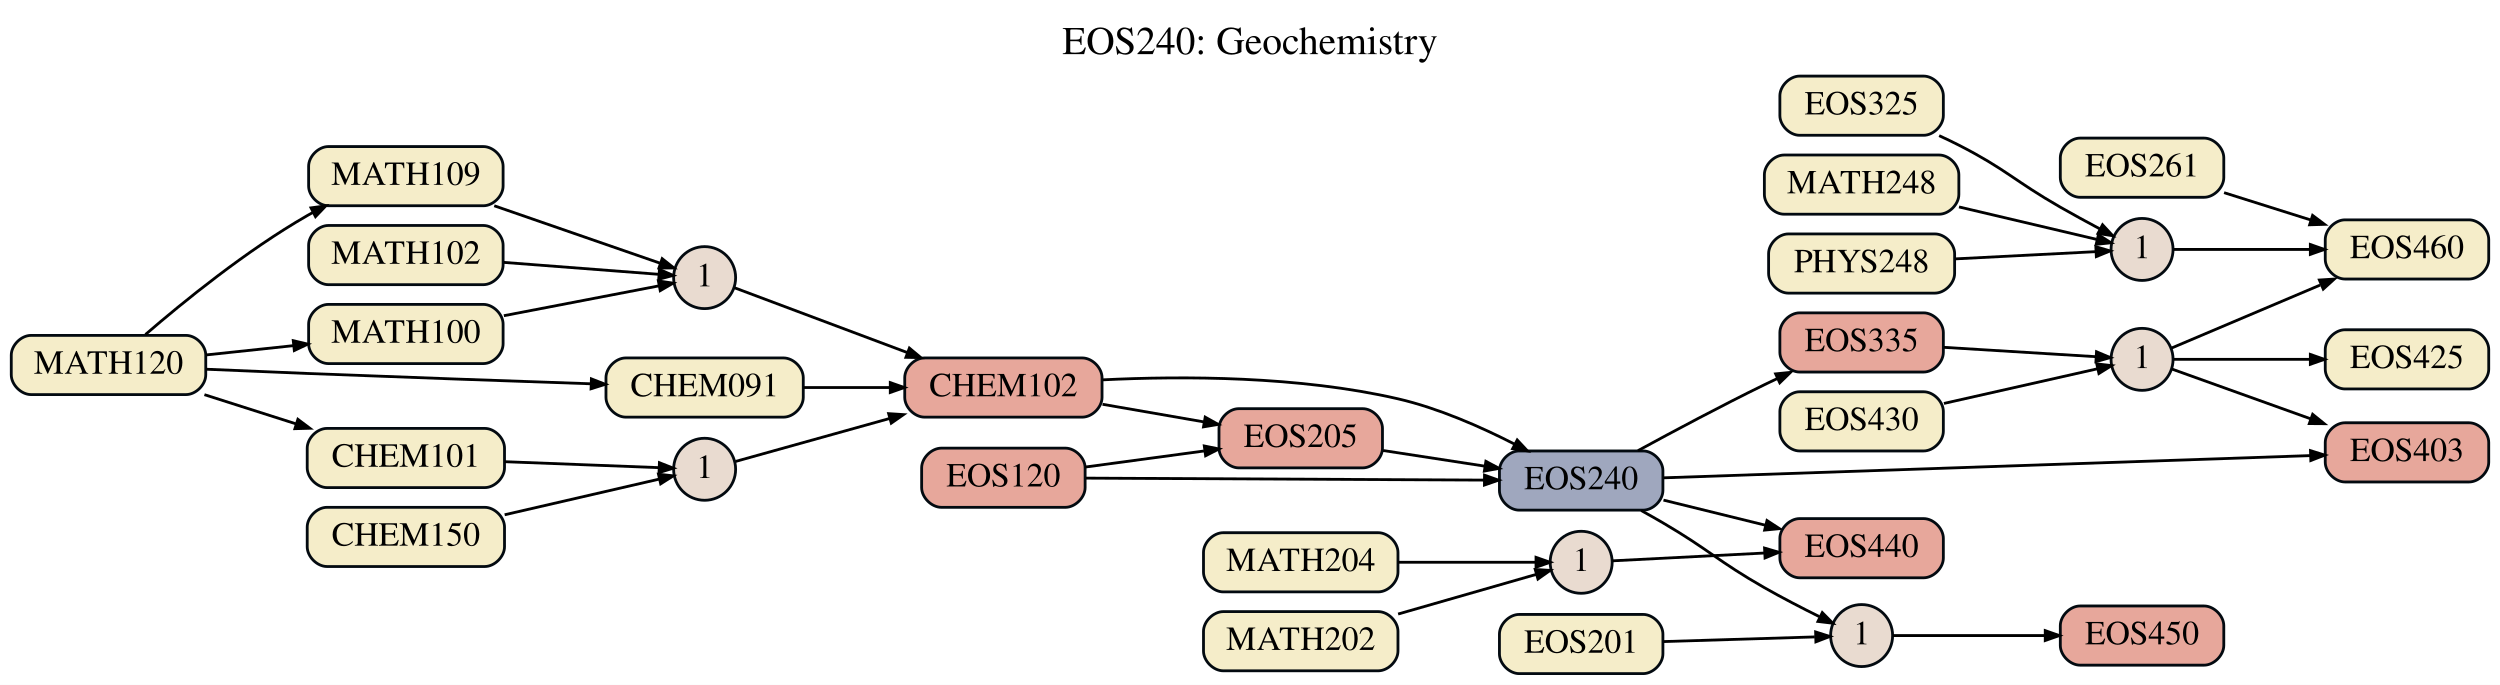
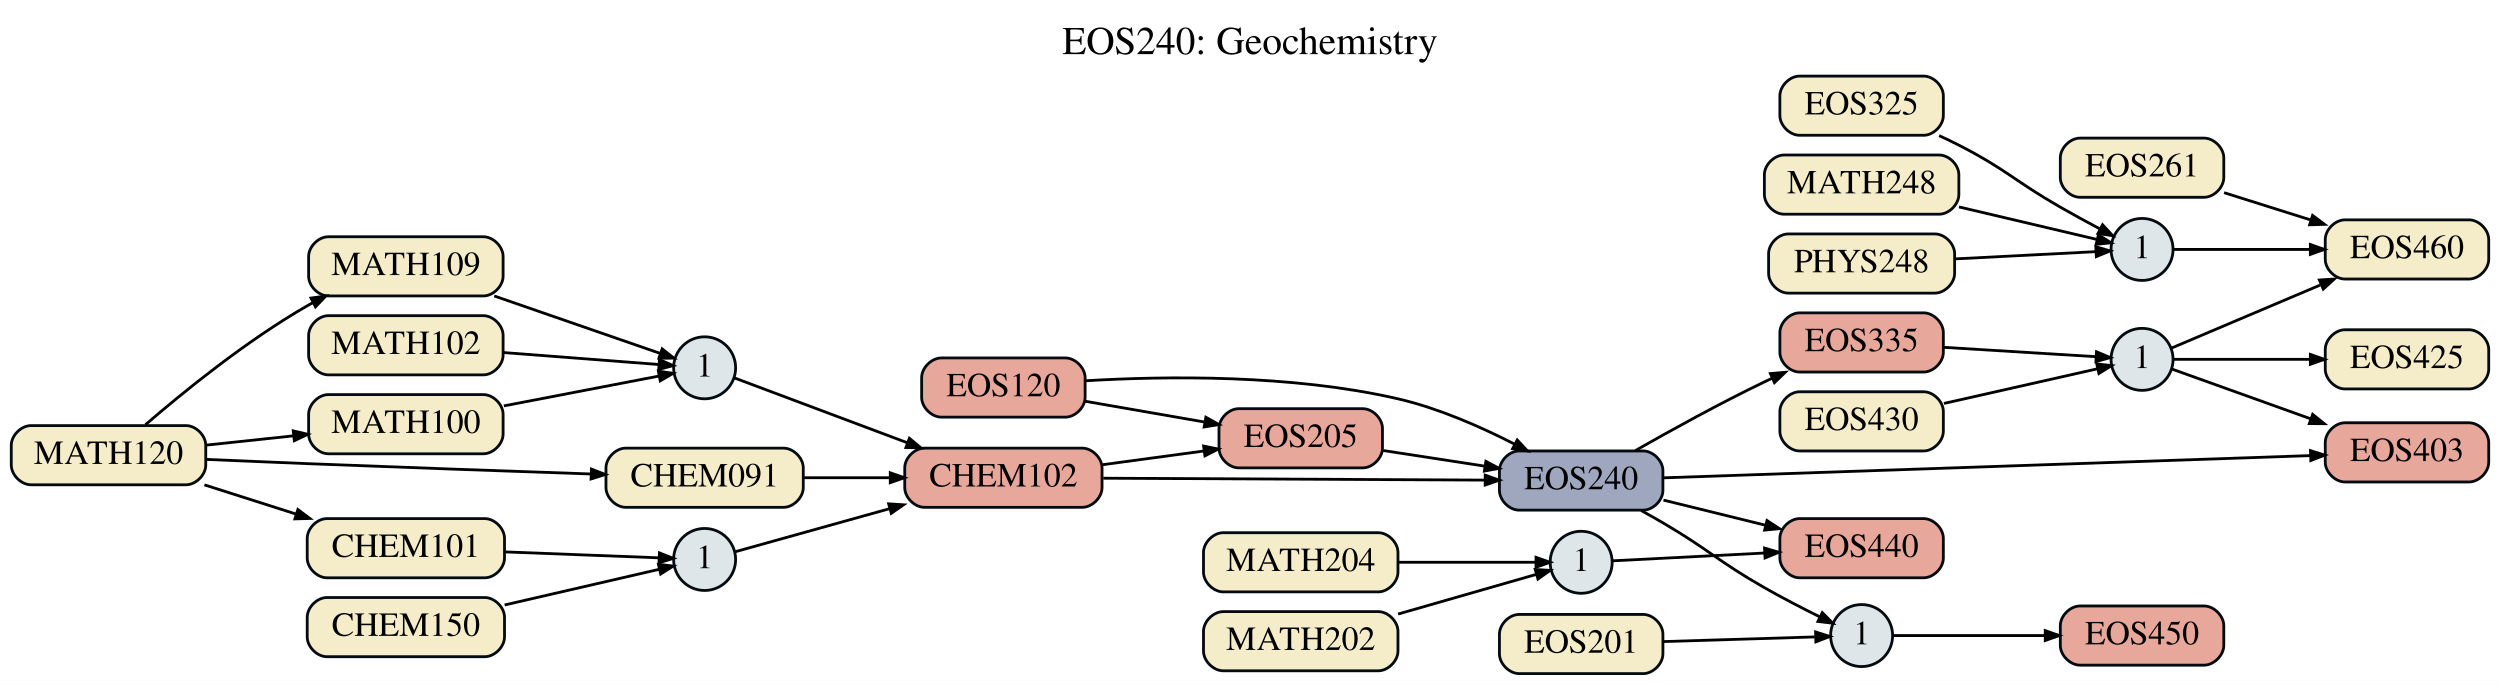
<svg xmlns="http://www.w3.org/2000/svg" width="887pt" height="243pt" viewBox="0.00 0.00 887.00 243.00">
  <g id="graph0" class="graph" transform="scale(1 1) rotate(0) translate(4 239)">
    <polygon fill="white" stroke="transparent" points="-4,4 -4,-239 883,-239 883,4 -4,4" />
    <text text-anchor="middle" x="439.5" y="-219.8" font-family="Times,serif" font-size="14.00">EOS240: Geochemistry</text>
    <g id="node1" class="node">
-       <path fill="#f5edc9" stroke="#030a10" d="M168,-59C168,-59 112,-59 112,-59 108.5,-59 105,-55.5 105,-52 105,-52 105,-45 105,-45 105,-41.5 108.5,-38 112,-38 112,-38 168,-38 168,-38 171.5,-38 175,-41.5 175,-45 175,-45 175,-52 175,-52 175,-55.5 171.5,-59 168,-59" />
-       <text text-anchor="middle" x="140" y="-45.4" font-family="Times,serif" font-size="12.00">CHEM150</text>
-     </g>
-     <g id="node29" class="node">
-       <ellipse fill="#e9dbd0" stroke="#030a10" cx="246" cy="-72.5" rx="11" ry="11" />
-       <text text-anchor="middle" x="246" y="-69.4" font-family="Times,serif" font-size="12.00">1</text>
-     </g>
-     <g id="edge24" class="edge">
-       <path fill="none" stroke="black" d="M175.05,-56.36C193.63,-60.64 215.68,-65.73 229.99,-69.04" />
-       <polygon fill="black" stroke="black" points="229.62,-70.75 234.89,-70.17 230.41,-67.34 229.62,-70.75" />
+       <path fill="#f5edc9" stroke="#030a10" d="M168,-55C168,-55 112,-55 112,-55 108.5,-55 105,-51.5 105,-48 105,-48 105,-41 105,-41 105,-37.5 108.5,-34 112,-34 112,-34 168,-34 168,-34 171.5,-34 175,-37.5 175,-41 175,-41 175,-48 175,-48 175,-51.5 171.5,-55 168,-55" />
+       <text text-anchor="middle" x="140" y="-41.4" font-family="Times,serif" font-size="12.00">CHEM101</text>
+     </g>
+     <g id="node26" class="node">
+       <ellipse fill="#dfe6e9" stroke="#030a10" cx="246" cy="-40.5" rx="11" ry="11" />
+       <text text-anchor="middle" x="246" y="-37.4" font-family="Times,serif" font-size="12.00">1</text>
+     </g>
+     <g id="edge19" class="edge">
+       <path fill="none" stroke="black" d="M175.05,-43.19C193.46,-42.48 215.29,-41.64 229.61,-41.09" />
+       <polygon fill="black" stroke="black" points="229.96,-42.83 234.89,-40.89 229.82,-39.33 229.96,-42.83" />
    </g>
    <g id="node2" class="node">
-       <path fill="#e7a79b" stroke="#030a10" d="M678.5,-55C678.5,-55 634.5,-55 634.5,-55 631,-55 627.5,-51.5 627.5,-48 627.5,-48 627.5,-41 627.5,-41 627.5,-37.5 631,-34 634.5,-34 634.5,-34 678.5,-34 678.5,-34 682,-34 685.5,-37.5 685.5,-41 685.5,-41 685.5,-48 685.5,-48 685.5,-51.5 682,-55 678.5,-55" />
-       <text text-anchor="middle" x="656.5" y="-41.4" font-family="Times,serif" font-size="12.00">EOS440</text>
+       <path fill="#f5edc9" stroke="#030a10" d="M168,-27C168,-27 112,-27 112,-27 108.5,-27 105,-23.5 105,-20 105,-20 105,-13 105,-13 105,-9.5 108.5,-6 112,-6 112,-6 168,-6 168,-6 171.5,-6 175,-9.5 175,-13 175,-13 175,-20 175,-20 175,-23.5 171.5,-27 168,-27" />
+       <text text-anchor="middle" x="140" y="-13.4" font-family="Times,serif" font-size="12.00">CHEM150</text>
+     </g>
+     <g id="edge20" class="edge">
+       <path fill="none" stroke="black" d="M175.05,-24.36C193.63,-28.64 215.68,-33.73 229.99,-37.04" />
+       <polygon fill="black" stroke="black" points="229.62,-38.75 234.89,-38.17 230.41,-35.34 229.62,-38.75" />
    </g>
    <g id="node3" class="node">
      <path fill="#f5edc9" stroke="#030a10" d="M872,-161C872,-161 828,-161 828,-161 824.5,-161 821,-157.5 821,-154 821,-154 821,-147 821,-147 821,-143.5 824.5,-140 828,-140 828,-140 872,-140 872,-140 875.5,-140 879,-143.5 879,-147 879,-147 879,-154 879,-154 879,-157.5 875.5,-161 872,-161" />
      <text text-anchor="middle" x="850" y="-147.4" font-family="Times,serif" font-size="12.00">EOS460</text>
    </g>
    <g id="node4" class="node">
-       <path fill="#e7a79b" stroke="#030a10" d="M374,-80C374,-80 330,-80 330,-80 326.5,-80 323,-76.5 323,-73 323,-73 323,-66 323,-66 323,-62.5 326.5,-59 330,-59 330,-59 374,-59 374,-59 377.5,-59 381,-62.5 381,-66 381,-66 381,-73 381,-73 381,-76.5 377.5,-80 374,-80" />
-       <text text-anchor="middle" x="352" y="-66.4" font-family="Times,serif" font-size="12.00">EOS120</text>
+       <path fill="#9fa7be" stroke="#030a10" d="M579,-79C579,-79 535,-79 535,-79 531.5,-79 528,-75.5 528,-72 528,-72 528,-65 528,-65 528,-61.5 531.5,-58 535,-58 535,-58 579,-58 579,-58 582.5,-58 586,-61.5 586,-65 586,-65 586,-72 586,-72 586,-75.5 582.5,-79 579,-79" />
+       <text text-anchor="middle" x="557" y="-65.4" font-family="Times,serif" font-size="12.00">EOS240</text>
+     </g>
+     <g id="node7" class="node">
+       <path fill="#e7a79b" stroke="#030a10" d="M678.5,-55C678.5,-55 634.5,-55 634.5,-55 631,-55 627.5,-51.5 627.5,-48 627.5,-48 627.5,-41 627.5,-41 627.5,-37.5 631,-34 634.5,-34 634.5,-34 678.5,-34 678.5,-34 682,-34 685.5,-37.5 685.5,-41 685.5,-41 685.5,-48 685.5,-48 685.5,-51.5 682,-55 678.5,-55" />
+       <text text-anchor="middle" x="656.5" y="-41.4" font-family="Times,serif" font-size="12.00">EOS440</text>
+     </g>
+     <g id="edge21" class="edge">
+       <path fill="none" stroke="black" d="M586.2,-61.56C597.52,-58.77 610.65,-55.54 622.41,-52.64" />
+       <polygon fill="black" stroke="black" points="622.93,-54.32 627.36,-51.43 622.09,-50.92 622.93,-54.32" />
+     </g>
+     <g id="node8" class="node">
+       <path fill="#e7a79b" stroke="#030a10" d="M678.5,-128C678.5,-128 634.5,-128 634.5,-128 631,-128 627.5,-124.5 627.5,-121 627.5,-121 627.5,-114 627.5,-114 627.5,-110.5 631,-107 634.5,-107 634.5,-107 678.5,-107 678.5,-107 682,-107 685.5,-110.5 685.5,-114 685.5,-114 685.5,-121 685.5,-121 685.5,-124.5 682,-128 678.5,-128" />
+       <text text-anchor="middle" x="656.5" y="-114.4" font-family="Times,serif" font-size="12.00">EOS335</text>
+     </g>
+     <g id="edge25" class="edge">
+       <path fill="none" stroke="black" d="M576.22,-79.13C588.88,-86.35 606.25,-95.93 622,-103.5 622.89,-103.93 623.81,-104.36 624.73,-104.79" />
+       <polygon fill="black" stroke="black" points="624.13,-106.44 629.41,-106.91 625.58,-103.25 624.13,-106.44" />
+     </g>
+     <g id="node13" class="node">
+       <path fill="#e7a79b" stroke="#030a10" d="M872,-89C872,-89 828,-89 828,-89 824.5,-89 821,-85.5 821,-82 821,-82 821,-75 821,-75 821,-71.5 824.5,-68 828,-68 828,-68 872,-68 872,-68 875.5,-68 879,-71.5 879,-75 879,-75 879,-82 879,-82 879,-85.5 875.5,-89 872,-89" />
+       <text text-anchor="middle" x="850" y="-75.4" font-family="Times,serif" font-size="12.00">EOS403</text>
+     </g>
+     <g id="edge31" class="edge">
+       <path fill="none" stroke="black" d="M586.17,-69.47C640.17,-71.32 758.01,-75.37 815.76,-77.36" />
+       <polygon fill="black" stroke="black" points="815.76,-79.11 820.82,-77.53 815.88,-75.61 815.76,-79.11" />
+     </g>
+     <g id="node30" class="node">
+       <ellipse fill="#dfe6e9" stroke="#030a10" cx="656.5" cy="-13.5" rx="11" ry="11" />
+       <text text-anchor="middle" x="656.5" y="-10.4" font-family="Times,serif" font-size="12.00">1</text>
+     </g>
+     <g id="edge29" class="edge">
+       <path fill="none" stroke="black" d="M578.29,-57.87C580.9,-56.43 583.53,-54.95 586,-53.5 602.38,-43.9 605.51,-39.92 622,-30.5 628.28,-26.91 635.41,-23.24 641.47,-20.23" />
+       <polygon fill="black" stroke="black" points="642.55,-21.65 646.27,-17.88 641.01,-18.51 642.55,-21.65" />
    </g>
    <g id="node5" class="node">
+       <path fill="#e7a79b" stroke="#030a10" d="M380,-80C380,-80 324,-80 324,-80 320.5,-80 317,-76.5 317,-73 317,-73 317,-66 317,-66 317,-62.5 320.5,-59 324,-59 324,-59 380,-59 380,-59 383.5,-59 387,-62.5 387,-66 387,-66 387,-73 387,-73 387,-76.5 383.5,-80 380,-80" />
+       <text text-anchor="middle" x="352" y="-66.4" font-family="Times,serif" font-size="12.00">CHEM102</text>
+     </g>
+     <g id="edge12" class="edge">
+       <path fill="none" stroke="black" d="M387.44,-69.33C425.17,-69.14 485.29,-68.85 522.61,-68.66" />
+       <polygon fill="black" stroke="black" points="522.95,-70.41 527.94,-68.64 522.94,-66.91 522.95,-70.41" />
+     </g>
+     <g id="node16" class="node">
      <path fill="#e7a79b" stroke="#030a10" d="M479.5,-94C479.5,-94 435.5,-94 435.5,-94 432,-94 428.5,-90.5 428.5,-87 428.5,-87 428.5,-80 428.5,-80 428.5,-76.5 432,-73 435.5,-73 435.5,-73 479.5,-73 479.5,-73 483,-73 486.5,-76.5 486.5,-80 486.5,-80 486.5,-87 486.5,-87 486.5,-90.5 483,-94 479.5,-94" />
      <text text-anchor="middle" x="457.5" y="-80.4" font-family="Times,serif" font-size="12.00">EOS205</text>
    </g>
-     <g id="edge13" class="edge">
-       <path fill="none" stroke="black" d="M381.01,-73.29C394.01,-75.05 409.56,-77.15 423.17,-78.99" />
-       <polygon fill="black" stroke="black" points="423.28,-80.77 428.47,-79.71 423.75,-77.3 423.28,-80.77" />
-     </g>
-     <g id="node16" class="node">
-       <path fill="#9fa7be" stroke="#030a10" d="M579,-79C579,-79 535,-79 535,-79 531.5,-79 528,-75.5 528,-72 528,-72 528,-65 528,-65 528,-61.5 531.5,-58 535,-58 535,-58 579,-58 579,-58 582.5,-58 586,-61.5 586,-65 586,-65 586,-72 586,-72 586,-75.5 582.5,-79 579,-79" />
-       <text text-anchor="middle" x="557" y="-65.4" font-family="Times,serif" font-size="12.00">EOS240</text>
-     </g>
-     <g id="edge34" class="edge">
-       <path fill="none" stroke="black" d="M381.23,-69.36C418.24,-69.18 483.09,-68.86 522.53,-68.66" />
-       <polygon fill="black" stroke="black" points="522.7,-70.41 527.69,-68.64 522.68,-66.91 522.7,-70.41" />
+     <g id="edge36" class="edge">
+       <path fill="none" stroke="black" d="M387.18,-74.12C398.72,-75.68 411.58,-77.42 423.06,-78.98" />
+       <polygon fill="black" stroke="black" points="423.04,-80.74 428.23,-79.68 423.51,-77.27 423.04,-80.74" />
+     </g>
+     <g id="node6" class="node">
+       <path fill="#e7a79b" stroke="#030a10" d="M374,-112C374,-112 330,-112 330,-112 326.5,-112 323,-108.5 323,-105 323,-105 323,-98 323,-98 323,-94.5 326.5,-91 330,-91 330,-91 374,-91 374,-91 377.5,-91 381,-94.5 381,-98 381,-98 381,-105 381,-105 381,-108.5 377.5,-112 374,-112" />
+       <text text-anchor="middle" x="352" y="-98.4" font-family="Times,serif" font-size="12.00">EOS120</text>
+     </g>
+     <g id="edge10" class="edge">
+       <path fill="none" stroke="black" d="M381.1,-103.9C409.48,-105.59 454.36,-106.2 492,-97.5 506.37,-94.18 521.45,-87.52 533.36,-81.42" />
+       <polygon fill="black" stroke="black" points="534.31,-82.9 537.92,-79.03 532.68,-79.8 534.31,-82.9" />
    </g>
    <g id="edge35" class="edge">
+       <path fill="none" stroke="black" d="M381.01,-96.63C394.13,-94.35 409.84,-91.61 423.53,-89.23" />
+       <polygon fill="black" stroke="black" points="423.84,-90.96 428.47,-88.37 423.24,-87.51 423.84,-90.96" />
+     </g>
+     <g id="node23" class="node">
+       <ellipse fill="#dfe6e9" stroke="#030a10" cx="756" cy="-111.5" rx="11" ry="11" />
+       <text text-anchor="middle" x="756" y="-108.4" font-family="Times,serif" font-size="12.00">1</text>
+     </g>
+     <g id="edge8" class="edge">
+       <path fill="none" stroke="black" d="M685.7,-115.76C703.18,-114.69 724.97,-113.35 739.4,-112.46" />
+       <polygon fill="black" stroke="black" points="739.84,-114.19 744.73,-112.13 739.63,-110.69 739.84,-114.19" />
+     </g>
+     <g id="node9" class="node">
+       <path fill="#f5edc9" stroke="#030a10" d="M872,-122C872,-122 828,-122 828,-122 824.5,-122 821,-118.5 821,-115 821,-115 821,-108 821,-108 821,-104.5 824.5,-101 828,-101 828,-101 872,-101 872,-101 875.5,-101 879,-104.5 879,-108 879,-108 879,-115 879,-115 879,-118.5 875.5,-122 872,-122" />
+       <text text-anchor="middle" x="850" y="-108.4" font-family="Times,serif" font-size="12.00">EOS425</text>
+     </g>
+     <g id="node10" class="node">
+       <path fill="#f5edc9" stroke="#030a10" d="M167.5,-127C167.5,-127 112.5,-127 112.5,-127 109,-127 105.5,-123.5 105.5,-120 105.5,-120 105.5,-113 105.5,-113 105.5,-109.5 109,-106 112.5,-106 112.5,-106 167.5,-106 167.5,-106 171,-106 174.5,-109.5 174.5,-113 174.5,-113 174.5,-120 174.5,-120 174.5,-123.5 171,-127 167.5,-127" />
+       <text text-anchor="middle" x="140" y="-113.4" font-family="Times,serif" font-size="12.00">MATH102</text>
+     </g>
+     <g id="node25" class="node">
+       <ellipse fill="#dfe6e9" stroke="#030a10" cx="246" cy="-108.5" rx="11" ry="11" />
+       <text text-anchor="middle" x="246" y="-105.4" font-family="Times,serif" font-size="12.00">1</text>
+     </g>
+     <g id="edge15" class="edge">
+       <path fill="none" stroke="black" d="M174.77,-113.9C193.2,-112.48 215.13,-110.8 229.52,-109.69" />
+       <polygon fill="black" stroke="black" points="229.98,-111.41 234.83,-109.28 229.71,-107.92 229.98,-111.41" />
+     </g>
+     <g id="node11" class="node">
+       <path fill="#e7a79b" stroke="#030a10" d="M778,-24C778,-24 734,-24 734,-24 730.5,-24 727,-20.5 727,-17 727,-17 727,-10 727,-10 727,-6.5 730.5,-3 734,-3 734,-3 778,-3 778,-3 781.5,-3 785,-6.5 785,-10 785,-10 785,-17 785,-17 785,-20.5 781.5,-24 778,-24" />
+       <text text-anchor="middle" x="756" y="-10.4" font-family="Times,serif" font-size="12.00">EOS450</text>
+     </g>
+     <g id="node12" class="node">
+       <path fill="#f5edc9" stroke="#030a10" d="M167.5,-155C167.5,-155 112.5,-155 112.5,-155 109,-155 105.5,-151.5 105.5,-148 105.5,-148 105.5,-141 105.5,-141 105.5,-137.5 109,-134 112.5,-134 112.5,-134 167.5,-134 167.5,-134 171,-134 174.5,-137.5 174.5,-141 174.5,-141 174.5,-148 174.5,-148 174.5,-151.5 171,-155 167.5,-155" />
+       <text text-anchor="middle" x="140" y="-141.4" font-family="Times,serif" font-size="12.00">MATH109</text>
+     </g>
+     <g id="edge16" class="edge">
+       <path fill="none" stroke="black" d="M171.36,-133.99C190.75,-127.28 215.03,-118.87 230.28,-113.59" />
+       <polygon fill="black" stroke="black" points="230.94,-115.22 235.09,-111.93 229.79,-111.91 230.94,-115.22" />
+     </g>
+     <g id="node14" class="node">
+       <path fill="#f5edc9" stroke="#030a10" d="M274,-80C274,-80 218,-80 218,-80 214.5,-80 211,-76.5 211,-73 211,-73 211,-66 211,-66 211,-62.5 214.5,-59 218,-59 218,-59 274,-59 274,-59 277.5,-59 281,-62.5 281,-66 281,-66 281,-73 281,-73 281,-76.5 277.5,-80 274,-80" />
+       <text text-anchor="middle" x="246" y="-66.4" font-family="Times,serif" font-size="12.00">CHEM091</text>
+     </g>
+     <g id="edge17" class="edge">
+       <path fill="none" stroke="black" d="M281.05,-69.5C290.84,-69.5 301.59,-69.5 311.67,-69.5" />
+       <polygon fill="black" stroke="black" points="311.87,-71.25 316.87,-69.5 311.87,-67.75 311.87,-71.25" />
+     </g>
+     <g id="node15" class="node">
+       <path fill="#f5edc9" stroke="#030a10" d="M167.5,-99C167.5,-99 112.5,-99 112.5,-99 109,-99 105.5,-95.5 105.5,-92 105.5,-92 105.5,-85 105.5,-85 105.5,-81.5 109,-78 112.5,-78 112.5,-78 167.5,-78 167.5,-78 171,-78 174.5,-81.5 174.5,-85 174.5,-85 174.5,-92 174.5,-92 174.5,-95.5 171,-99 167.5,-99" />
+       <text text-anchor="middle" x="140" y="-85.4" font-family="Times,serif" font-size="12.00">MATH100</text>
+     </g>
+     <g id="edge14" class="edge">
+       <path fill="none" stroke="black" d="M174.77,-94.99C193.36,-98.57 215.52,-102.83 229.9,-105.6" />
+       <polygon fill="black" stroke="black" points="229.59,-107.32 234.83,-106.54 230.25,-103.88 229.59,-107.32" />
+     </g>
+     <g id="edge11" class="edge">
      <path fill="none" stroke="black" d="M486.7,-79.16C498.02,-77.42 511.15,-75.4 522.91,-73.59" />
      <polygon fill="black" stroke="black" points="523.19,-75.32 527.86,-72.83 522.65,-71.86 523.19,-75.32" />
    </g>
-     <g id="node6" class="node">
-       <path fill="#e7a79b" stroke="#030a10" d="M678.5,-128C678.5,-128 634.5,-128 634.5,-128 631,-128 627.5,-124.5 627.5,-121 627.5,-121 627.5,-114 627.5,-114 627.5,-110.5 631,-107 634.5,-107 634.5,-107 678.5,-107 678.5,-107 682,-107 685.5,-110.5 685.5,-114 685.5,-114 685.5,-121 685.5,-121 685.5,-124.5 682,-128 678.5,-128" />
-       <text text-anchor="middle" x="656.5" y="-114.4" font-family="Times,serif" font-size="12.00">EOS335</text>
-     </g>
-     <g id="node25" class="node">
-       <ellipse fill="#e9dbd0" stroke="#030a10" cx="756" cy="-111.5" rx="11" ry="11" />
-       <text text-anchor="middle" x="756" y="-108.4" font-family="Times,serif" font-size="12.00">1</text>
-     </g>
-     <g id="edge11" class="edge">
-       <path fill="none" stroke="black" d="M685.7,-115.76C703.18,-114.69 724.97,-113.35 739.4,-112.46" />
-       <polygon fill="black" stroke="black" points="739.84,-114.19 744.73,-112.13 739.63,-110.69 739.84,-114.19" />
-     </g>
-     <g id="node7" class="node">
-       <path fill="#f5edc9" stroke="#030a10" d="M167.5,-159C167.5,-159 112.5,-159 112.5,-159 109,-159 105.5,-155.5 105.5,-152 105.5,-152 105.5,-145 105.5,-145 105.5,-141.5 109,-138 112.5,-138 112.5,-138 167.5,-138 167.5,-138 171,-138 174.5,-141.5 174.5,-145 174.5,-145 174.5,-152 174.5,-152 174.5,-155.5 171,-159 167.5,-159" />
-       <text text-anchor="middle" x="140" y="-145.4" font-family="Times,serif" font-size="12.00">MATH102</text>
-     </g>
-     <g id="node28" class="node">
-       <ellipse fill="#e9dbd0" stroke="#030a10" cx="246" cy="-140.5" rx="11" ry="11" />
-       <text text-anchor="middle" x="246" y="-137.4" font-family="Times,serif" font-size="12.00">1</text>
-     </g>
-     <g id="edge19" class="edge">
-       <path fill="none" stroke="black" d="M174.77,-145.9C193.2,-144.48 215.13,-142.8 229.52,-141.69" />
-       <polygon fill="black" stroke="black" points="229.98,-143.41 234.83,-141.28 229.71,-139.92 229.98,-143.41" />
-     </g>
-     <g id="node8" class="node">
-       <path fill="#f5edc9" stroke="#030a10" d="M168,-87C168,-87 112,-87 112,-87 108.5,-87 105,-83.5 105,-80 105,-80 105,-73 105,-73 105,-69.5 108.5,-66 112,-66 112,-66 168,-66 168,-66 171.5,-66 175,-69.5 175,-73 175,-73 175,-80 175,-80 175,-83.5 171.5,-87 168,-87" />
-       <text text-anchor="middle" x="140" y="-73.4" font-family="Times,serif" font-size="12.00">CHEM101</text>
-     </g>
-     <g id="edge23" class="edge">
-       <path fill="none" stroke="black" d="M175.05,-75.19C193.46,-74.48 215.29,-73.64 229.61,-73.09" />
-       <polygon fill="black" stroke="black" points="229.96,-74.83 234.89,-72.89 229.82,-71.33 229.96,-74.83" />
-     </g>
-     <g id="node9" class="node">
-       <path fill="#e7a79b" stroke="#030a10" d="M380,-112C380,-112 324,-112 324,-112 320.5,-112 317,-108.5 317,-105 317,-105 317,-98 317,-98 317,-94.5 320.5,-91 324,-91 324,-91 380,-91 380,-91 383.5,-91 387,-94.5 387,-98 387,-98 387,-105 387,-105 387,-108.5 383.5,-112 380,-112" />
-       <text text-anchor="middle" x="352" y="-98.4" font-family="Times,serif" font-size="12.00">CHEM102</text>
-     </g>
-     <g id="edge14" class="edge">
-       <path fill="none" stroke="black" d="M387.18,-95.56C398.72,-93.55 411.58,-91.31 423.06,-89.32" />
-       <polygon fill="black" stroke="black" points="423.6,-91 428.23,-88.42 423,-87.55 423.6,-91" />
-     </g>
-     <g id="edge36" class="edge">
-       <path fill="none" stroke="black" d="M387.18,-104.23C415.61,-105.63 456.95,-105.6 492,-97.5 506.37,-94.18 521.45,-87.52 533.36,-81.42" />
-       <polygon fill="black" stroke="black" points="534.31,-82.9 537.92,-79.03 532.68,-79.8 534.31,-82.9" />
-     </g>
-     <g id="node10" class="node">
-       <path fill="#e7a79b" stroke="#030a10" d="M778,-24C778,-24 734,-24 734,-24 730.5,-24 727,-20.5 727,-17 727,-17 727,-10 727,-10 727,-6.5 730.5,-3 734,-3 734,-3 778,-3 778,-3 781.5,-3 785,-6.5 785,-10 785,-10 785,-17 785,-17 785,-20.5 781.5,-24 778,-24" />
-       <text text-anchor="middle" x="756" y="-10.4" font-family="Times,serif" font-size="12.00">EOS450</text>
-     </g>
-     <g id="node11" class="node">
-       <path fill="#f5edc9" stroke="#030a10" d="M167.5,-187C167.5,-187 112.5,-187 112.5,-187 109,-187 105.5,-183.5 105.5,-180 105.5,-180 105.5,-173 105.5,-173 105.5,-169.5 109,-166 112.5,-166 112.5,-166 167.5,-166 167.5,-166 171,-166 174.5,-169.5 174.5,-173 174.5,-173 174.5,-180 174.5,-180 174.5,-183.5 171,-187 167.5,-187" />
-       <text text-anchor="middle" x="140" y="-173.4" font-family="Times,serif" font-size="12.00">MATH109</text>
-     </g>
-     <g id="edge20" class="edge">
-       <path fill="none" stroke="black" d="M171.36,-165.99C190.75,-159.28 215.03,-150.87 230.28,-145.59" />
-       <polygon fill="black" stroke="black" points="230.94,-147.22 235.09,-143.93 229.79,-143.91 230.94,-147.22" />
-     </g>
-     <g id="node12" class="node">
-       <path fill="#e7a79b" stroke="#030a10" d="M872,-89C872,-89 828,-89 828,-89 824.5,-89 821,-85.5 821,-82 821,-82 821,-75 821,-75 821,-71.5 824.5,-68 828,-68 828,-68 872,-68 872,-68 875.5,-68 879,-71.5 879,-75 879,-75 879,-82 879,-82 879,-85.5 875.5,-89 872,-89" />
-       <text text-anchor="middle" x="850" y="-75.4" font-family="Times,serif" font-size="12.00">EOS403</text>
-     </g>
-     <g id="node13" class="node">
-       <path fill="#f5edc9" stroke="#030a10" d="M872,-122C872,-122 828,-122 828,-122 824.5,-122 821,-118.5 821,-115 821,-115 821,-108 821,-108 821,-104.5 824.5,-101 828,-101 828,-101 872,-101 872,-101 875.5,-101 879,-104.5 879,-108 879,-108 879,-115 879,-115 879,-118.5 875.5,-122 872,-122" />
-       <text text-anchor="middle" x="850" y="-108.4" font-family="Times,serif" font-size="12.00">EOS425</text>
-     </g>
-     <g id="node14" class="node">
-       <path fill="#f5edc9" stroke="#030a10" d="M274,-112C274,-112 218,-112 218,-112 214.5,-112 211,-108.5 211,-105 211,-105 211,-98 211,-98 211,-94.5 214.5,-91 218,-91 218,-91 274,-91 274,-91 277.5,-91 281,-94.5 281,-98 281,-98 281,-105 281,-105 281,-108.5 277.5,-112 274,-112" />
-       <text text-anchor="middle" x="246" y="-98.4" font-family="Times,serif" font-size="12.00">CHEM091</text>
-     </g>
-     <g id="edge21" class="edge">
-       <path fill="none" stroke="black" d="M281.05,-101.5C290.84,-101.5 301.59,-101.5 311.67,-101.5" />
-       <polygon fill="black" stroke="black" points="311.87,-103.25 316.87,-101.5 311.87,-99.75 311.87,-103.25" />
-     </g>
-     <g id="node15" class="node">
-       <path fill="#f5edc9" stroke="#030a10" d="M167.5,-131C167.5,-131 112.5,-131 112.5,-131 109,-131 105.5,-127.5 105.5,-124 105.5,-124 105.5,-117 105.5,-117 105.5,-113.5 109,-110 112.5,-110 112.5,-110 167.5,-110 167.5,-110 171,-110 174.5,-113.5 174.5,-117 174.5,-117 174.5,-124 174.5,-124 174.5,-127.5 171,-131 167.5,-131" />
-       <text text-anchor="middle" x="140" y="-117.4" font-family="Times,serif" font-size="12.00">MATH100</text>
+     <g id="node17" class="node">
+       <path fill="#f5edc9" stroke="#030a10" d="M62,-88C62,-88 7,-88 7,-88 3.5,-88 0,-84.5 0,-81 0,-81 0,-74 0,-74 0,-70.5 3.5,-67 7,-67 7,-67 62,-67 62,-67 65.5,-67 69,-70.5 69,-74 69,-74 69,-81 69,-81 69,-84.5 65.5,-88 62,-88" />
+       <text text-anchor="middle" x="34.5" y="-74.4" font-family="Times,serif" font-size="12.00">MATH120</text>
+     </g>
+     <g id="edge1" class="edge">
+       <path fill="none" stroke="black" d="M68.53,-66.97C78.9,-63.66 90.42,-59.99 101.09,-56.59" />
+       <polygon fill="black" stroke="black" points="101.69,-58.23 105.93,-55.05 100.63,-54.9 101.69,-58.23" />
+     </g>
+     <g id="edge30" class="edge">
+       <path fill="none" stroke="black" d="M47.61,-88.32C60.96,-99.84 83.42,-118.11 105,-130.5 105.66,-130.88 106.33,-131.25 107.01,-131.62" />
+       <polygon fill="black" stroke="black" points="106.35,-133.25 111.6,-133.96 107.94,-130.13 106.35,-133.25" />
+     </g>
+     <g id="edge33" class="edge">
+       <path fill="none" stroke="black" d="M69.08,-76C80.48,-75.5 93.29,-74.96 105,-74.5 138.97,-73.16 177.59,-71.79 205.65,-70.83" />
+       <polygon fill="black" stroke="black" points="205.83,-72.57 210.76,-70.65 205.71,-69.07 205.83,-72.57" />
+     </g>
+     <g id="edge34" class="edge">
+       <path fill="none" stroke="black" d="M69.1,-81.07C78.96,-82.12 89.81,-83.27 99.97,-84.35" />
+       <polygon fill="black" stroke="black" points="100.05,-86.12 105.21,-84.91 100.42,-82.64 100.05,-86.12" />
+     </g>
+     <g id="node18" class="node">
+       <ellipse fill="#dfe6e9" stroke="#030a10" cx="756" cy="-150.5" rx="11" ry="11" />
+       <text text-anchor="middle" x="756" y="-147.4" font-family="Times,serif" font-size="12.00">1</text>
+     </g>
+     <g id="edge2" class="edge">
+       <path fill="none" stroke="black" d="M767.2,-150.5C778.81,-150.5 798.4,-150.5 815.5,-150.5" />
+       <polygon fill="black" stroke="black" points="815.71,-152.25 820.71,-150.5 815.71,-148.75 815.71,-152.25" />
+     </g>
+     <g id="node19" class="node">
+       <path fill="#f5edc9" stroke="#030a10" d="M678.5,-212C678.5,-212 634.5,-212 634.5,-212 631,-212 627.5,-208.5 627.5,-205 627.5,-205 627.5,-198 627.5,-198 627.5,-194.5 631,-191 634.5,-191 634.5,-191 678.5,-191 678.5,-191 682,-191 685.5,-194.5 685.5,-198 685.5,-198 685.5,-205 685.5,-205 685.5,-208.5 682,-212 678.5,-212" />
+       <text text-anchor="middle" x="656.5" y="-198.4" font-family="Times,serif" font-size="12.00">EOS325</text>
+     </g>
+     <g id="edge3" class="edge">
+       <path fill="none" stroke="black" d="M684.01,-190.87C686.39,-189.78 688.75,-188.65 691,-187.5 707.7,-178.97 710.73,-174.82 727,-165.5 731.5,-162.92 736.47,-160.22 740.96,-157.82" />
+       <polygon fill="black" stroke="black" points="741.99,-159.25 745.59,-155.37 740.36,-156.16 741.99,-159.25" />
+     </g>
+     <g id="node20" class="node">
+       <path fill="#f5edc9" stroke="#030a10" d="M684,-184C684,-184 629,-184 629,-184 625.5,-184 622,-180.5 622,-177 622,-177 622,-170 622,-170 622,-166.5 625.5,-163 629,-163 629,-163 684,-163 684,-163 687.5,-163 691,-166.5 691,-170 691,-170 691,-177 691,-177 691,-180.5 687.5,-184 684,-184" />
+       <text text-anchor="middle" x="656.5" y="-170.4" font-family="Times,serif" font-size="12.00">MATH248</text>
+     </g>
+     <g id="edge4" class="edge">
+       <path fill="none" stroke="black" d="M691.05,-165.58C707.63,-161.67 726.82,-157.15 739.82,-154.08" />
+       <polygon fill="black" stroke="black" points="740.52,-155.71 744.98,-152.86 739.72,-152.31 740.52,-155.71" />
+     </g>
+     <g id="node21" class="node">
+       <path fill="#f5edc9" stroke="#030a10" d="M682.5,-156C682.5,-156 630.5,-156 630.5,-156 627,-156 623.5,-152.5 623.5,-149 623.5,-149 623.5,-142 623.5,-142 623.5,-138.5 627,-135 630.5,-135 630.5,-135 682.5,-135 682.5,-135 686,-135 689.5,-138.5 689.5,-142 689.5,-142 689.5,-149 689.5,-149 689.5,-152.5 686,-156 682.5,-156" />
+       <text text-anchor="middle" x="656.5" y="-142.4" font-family="Times,serif" font-size="12.00">PHYS248</text>
+     </g>
+     <g id="edge5" class="edge">
+       <path fill="none" stroke="black" d="M689.7,-147.15C706.39,-148.01 726.03,-149.01 739.38,-149.7" />
+       <polygon fill="black" stroke="black" points="739.6,-151.46 744.68,-149.97 739.78,-147.97 739.6,-151.46" />
+     </g>
+     <g id="node22" class="node">
+       <path fill="#f5edc9" stroke="#030a10" d="M778,-190C778,-190 734,-190 734,-190 730.5,-190 727,-186.5 727,-183 727,-183 727,-176 727,-176 727,-172.5 730.5,-169 734,-169 734,-169 778,-169 778,-169 781.5,-169 785,-172.5 785,-176 785,-176 785,-183 785,-183 785,-186.5 781.5,-190 778,-190" />
+       <text text-anchor="middle" x="756" y="-176.4" font-family="Times,serif" font-size="12.00">EOS261</text>
+     </g>
+     <g id="edge6" class="edge">
+       <path fill="none" stroke="black" d="M785.1,-170.64C794.82,-167.58 805.8,-164.12 815.88,-160.94" />
+       <polygon fill="black" stroke="black" points="816.51,-162.58 820.75,-159.4 815.46,-159.24 816.51,-162.58" />
+     </g>
+     <g id="edge7" class="edge">
+       <path fill="none" stroke="black" d="M766.5,-115.53C778.84,-120.76 800.95,-130.13 819.18,-137.86" />
+       <polygon fill="black" stroke="black" points="818.92,-139.65 824.21,-139.99 820.29,-136.43 818.92,-139.65" />
+     </g>
+     <g id="edge26" class="edge">
+       <path fill="none" stroke="black" d="M767.2,-111.5C778.81,-111.5 798.4,-111.5 815.5,-111.5" />
+       <polygon fill="black" stroke="black" points="815.71,-113.25 820.71,-111.5 815.71,-109.75 815.71,-113.25" />
+     </g>
+     <g id="edge32" class="edge">
+       <path fill="none" stroke="black" d="M766.5,-108.09C778.08,-103.94 798.28,-96.69 815.79,-90.41" />
+       <polygon fill="black" stroke="black" points="816.53,-92 820.65,-88.67 815.35,-88.71 816.53,-92" />
+     </g>
+     <g id="node24" class="node">
+       <path fill="#f5edc9" stroke="#030a10" d="M678.5,-100C678.5,-100 634.5,-100 634.5,-100 631,-100 627.5,-96.5 627.5,-93 627.5,-93 627.5,-86 627.5,-86 627.5,-82.5 631,-79 634.5,-79 634.5,-79 678.5,-79 678.5,-79 682,-79 685.5,-82.5 685.5,-86 685.5,-86 685.5,-93 685.5,-93 685.5,-96.5 682,-100 678.5,-100" />
+       <text text-anchor="middle" x="656.5" y="-86.4" font-family="Times,serif" font-size="12.00">EOS430</text>
+     </g>
+     <g id="edge9" class="edge">
+       <path fill="none" stroke="black" d="M685.7,-95.86C703.53,-99.89 725.85,-104.92 740.27,-108.18" />
+       <polygon fill="black" stroke="black" points="739.93,-109.89 745.2,-109.29 740.7,-106.48 739.93,-109.89" />
+     </g>
+     <g id="edge13" class="edge">
+       <path fill="none" stroke="black" d="M256.6,-104.9C270.44,-99.71 296.67,-89.87 317.98,-81.88" />
+       <polygon fill="black" stroke="black" points="318.65,-83.5 322.72,-80.11 317.42,-80.22 318.65,-83.5" />
    </g>
    <g id="edge18" class="edge">
-       <path fill="none" stroke="black" d="M174.77,-126.99C193.36,-130.57 215.52,-134.83 229.9,-137.6" />
-       <polygon fill="black" stroke="black" points="229.59,-139.32 234.83,-138.54 230.25,-135.88 229.59,-139.32" />
-     </g>
-     <g id="edge1" class="edge">
-       <path fill="none" stroke="black" d="M586.2,-61.56C597.52,-58.77 610.65,-55.54 622.41,-52.64" />
-       <polygon fill="black" stroke="black" points="622.93,-54.32 627.36,-51.43 622.09,-50.92 622.93,-54.32" />
-     </g>
-     <g id="edge15" class="edge">
-       <path fill="none" stroke="black" d="M577.15,-79.11C589.78,-85.99 606.74,-95.04 622,-102.5 623.49,-103.23 625.02,-103.96 626.57,-104.69" />
-       <polygon fill="black" stroke="black" points="625.99,-106.35 631.26,-106.88 627.46,-103.18 625.99,-106.35" />
-     </g>
-     <g id="edge29" class="edge">
-       <path fill="none" stroke="black" d="M586.17,-69.47C640.17,-71.32 758.01,-75.37 815.76,-77.36" />
-       <polygon fill="black" stroke="black" points="815.76,-79.11 820.82,-77.53 815.88,-75.61 815.76,-79.11" />
-     </g>
-     <g id="node30" class="node">
-       <ellipse fill="#e9dbd0" stroke="#030a10" cx="656.5" cy="-13.5" rx="11" ry="11" />
-       <text text-anchor="middle" x="656.5" y="-10.4" font-family="Times,serif" font-size="12.00">1</text>
-     </g>
-     <g id="edge27" class="edge">
-       <path fill="none" stroke="black" d="M578.29,-57.87C580.9,-56.43 583.53,-54.95 586,-53.5 602.38,-43.9 605.51,-39.92 622,-30.5 628.28,-26.91 635.41,-23.24 641.47,-20.23" />
-       <polygon fill="black" stroke="black" points="642.55,-21.65 646.27,-17.88 641.01,-18.51 642.55,-21.65" />
-     </g>
-     <g id="node17" class="node">
-       <ellipse fill="#e9dbd0" stroke="#030a10" cx="557" cy="-39.5" rx="11" ry="11" />
+       <path fill="none" stroke="black" d="M256.97,-43.28C269.53,-46.78 291.87,-53.01 311.61,-58.52" />
+       <polygon fill="black" stroke="black" points="311.29,-60.24 316.57,-59.9 312.23,-56.87 311.29,-60.24" />
+     </g>
+     <g id="node27" class="node">
+       <ellipse fill="#dfe6e9" stroke="#030a10" cx="557" cy="-39.5" rx="11" ry="11" />
      <text text-anchor="middle" x="557" y="-36.4" font-family="Times,serif" font-size="12.00">1</text>
    </g>
-     <g id="edge2" class="edge">
+     <g id="edge22" class="edge">
      <path fill="none" stroke="black" d="M568.07,-40.02C580.7,-40.66 603,-41.81 621.91,-42.78" />
      <polygon fill="black" stroke="black" points="622.06,-44.54 627.15,-43.05 622.24,-41.04 622.06,-44.54" />
    </g>
-     <g id="node18" class="node">
+     <g id="node28" class="node">
      <path fill="#f5edc9" stroke="#030a10" d="M485,-22C485,-22 430,-22 430,-22 426.5,-22 423,-18.5 423,-15 423,-15 423,-8 423,-8 423,-4.5 426.5,-1 430,-1 430,-1 485,-1 485,-1 488.5,-1 492,-4.5 492,-8 492,-8 492,-15 492,-15 492,-18.5 488.5,-22 485,-22" />
      <text text-anchor="middle" x="457.5" y="-8.4" font-family="Times,serif" font-size="12.00">MATH202</text>
    </g>
-     <g id="edge3" class="edge">
+     <g id="edge23" class="edge">
      <path fill="none" stroke="black" d="M492.05,-21.14C508.78,-25.94 528.16,-31.51 541.16,-35.24" />
      <polygon fill="black" stroke="black" points="540.7,-36.93 545.98,-36.62 541.66,-33.56 540.7,-36.93" />
    </g>
-     <g id="node19" class="node">
+     <g id="node29" class="node">
      <path fill="#f5edc9" stroke="#030a10" d="M485,-50C485,-50 430,-50 430,-50 426.5,-50 423,-46.5 423,-43 423,-43 423,-36 423,-36 423,-32.5 426.5,-29 430,-29 430,-29 485,-29 485,-29 488.5,-29 492,-32.5 492,-36 492,-36 492,-43 492,-43 492,-46.5 488.5,-50 485,-50" />
      <text text-anchor="middle" x="457.5" y="-36.4" font-family="Times,serif" font-size="12.00">MATH204</text>
    </g>
-     <g id="edge4" class="edge">
+     <g id="edge24" class="edge">
      <path fill="none" stroke="black" d="M492.05,-39.5C508.63,-39.5 527.82,-39.5 540.82,-39.5" />
      <polygon fill="black" stroke="black" points="540.98,-41.25 545.98,-39.5 540.98,-37.75 540.98,-41.25" />
    </g>
-     <g id="node20" class="node">
-       <ellipse fill="#e9dbd0" stroke="#030a10" cx="756" cy="-150.5" rx="11" ry="11" />
-       <text text-anchor="middle" x="756" y="-147.4" font-family="Times,serif" font-size="12.00">1</text>
-     </g>
-     <g id="edge5" class="edge">
-       <path fill="none" stroke="black" d="M767.2,-150.5C778.81,-150.5 798.4,-150.5 815.5,-150.5" />
-       <polygon fill="black" stroke="black" points="815.71,-152.25 820.71,-150.5 815.71,-148.75 815.71,-152.25" />
-     </g>
-     <g id="node21" class="node">
-       <path fill="#f5edc9" stroke="#030a10" d="M678.5,-212C678.5,-212 634.5,-212 634.5,-212 631,-212 627.5,-208.5 627.5,-205 627.5,-205 627.5,-198 627.5,-198 627.5,-194.5 631,-191 634.5,-191 634.5,-191 678.5,-191 678.5,-191 682,-191 685.5,-194.5 685.5,-198 685.5,-198 685.5,-205 685.5,-205 685.5,-208.5 682,-212 678.5,-212" />
-       <text text-anchor="middle" x="656.5" y="-198.4" font-family="Times,serif" font-size="12.00">EOS325</text>
-     </g>
-     <g id="edge6" class="edge">
-       <path fill="none" stroke="black" d="M684.01,-190.87C686.39,-189.78 688.75,-188.65 691,-187.5 707.7,-178.97 710.73,-174.82 727,-165.5 731.5,-162.92 736.47,-160.22 740.96,-157.82" />
-       <polygon fill="black" stroke="black" points="741.99,-159.25 745.59,-155.37 740.36,-156.16 741.99,-159.25" />
-     </g>
-     <g id="node22" class="node">
-       <path fill="#f5edc9" stroke="#030a10" d="M684,-184C684,-184 629,-184 629,-184 625.5,-184 622,-180.5 622,-177 622,-177 622,-170 622,-170 622,-166.5 625.5,-163 629,-163 629,-163 684,-163 684,-163 687.5,-163 691,-166.5 691,-170 691,-170 691,-177 691,-177 691,-180.5 687.5,-184 684,-184" />
-       <text text-anchor="middle" x="656.5" y="-170.4" font-family="Times,serif" font-size="12.00">MATH248</text>
-     </g>
-     <g id="edge7" class="edge">
-       <path fill="none" stroke="black" d="M691.05,-165.58C707.63,-161.67 726.82,-157.15 739.82,-154.08" />
-       <polygon fill="black" stroke="black" points="740.52,-155.71 744.98,-152.86 739.72,-152.31 740.52,-155.71" />
-     </g>
-     <g id="node23" class="node">
-       <path fill="#f5edc9" stroke="#030a10" d="M682.5,-156C682.5,-156 630.5,-156 630.5,-156 627,-156 623.5,-152.5 623.5,-149 623.5,-149 623.5,-142 623.5,-142 623.5,-138.5 627,-135 630.5,-135 630.5,-135 682.5,-135 682.5,-135 686,-135 689.5,-138.5 689.5,-142 689.5,-142 689.5,-149 689.5,-149 689.5,-152.5 686,-156 682.5,-156" />
-       <text text-anchor="middle" x="656.5" y="-142.4" font-family="Times,serif" font-size="12.00">PHYS248</text>
-     </g>
-     <g id="edge8" class="edge">
-       <path fill="none" stroke="black" d="M689.7,-147.15C706.39,-148.01 726.03,-149.01 739.38,-149.7" />
-       <polygon fill="black" stroke="black" points="739.6,-151.46 744.68,-149.97 739.78,-147.97 739.6,-151.46" />
-     </g>
-     <g id="node24" class="node">
-       <path fill="#f5edc9" stroke="#030a10" d="M778,-190C778,-190 734,-190 734,-190 730.5,-190 727,-186.5 727,-183 727,-183 727,-176 727,-176 727,-172.5 730.5,-169 734,-169 734,-169 778,-169 778,-169 781.5,-169 785,-172.5 785,-176 785,-176 785,-183 785,-183 785,-186.5 781.5,-190 778,-190" />
-       <text text-anchor="middle" x="756" y="-176.4" font-family="Times,serif" font-size="12.00">EOS261</text>
-     </g>
-     <g id="edge9" class="edge">
-       <path fill="none" stroke="black" d="M785.1,-170.64C794.82,-167.58 805.8,-164.12 815.88,-160.94" />
-       <polygon fill="black" stroke="black" points="816.51,-162.58 820.75,-159.4 815.46,-159.24 816.51,-162.58" />
-     </g>
-     <g id="edge10" class="edge">
-       <path fill="none" stroke="black" d="M766.5,-115.53C778.84,-120.76 800.95,-130.13 819.18,-137.86" />
-       <polygon fill="black" stroke="black" points="818.92,-139.65 824.21,-139.99 820.29,-136.43 818.92,-139.65" />
-     </g>
-     <g id="edge30" class="edge">
-       <path fill="none" stroke="black" d="M766.5,-108.09C778.08,-103.94 798.28,-96.69 815.79,-90.41" />
-       <polygon fill="black" stroke="black" points="816.53,-92 820.65,-88.67 815.35,-88.71 816.53,-92" />
-     </g>
-     <g id="edge31" class="edge">
-       <path fill="none" stroke="black" d="M767.2,-111.5C778.81,-111.5 798.4,-111.5 815.5,-111.5" />
-       <polygon fill="black" stroke="black" points="815.71,-113.25 820.71,-111.5 815.71,-109.75 815.71,-113.25" />
-     </g>
-     <g id="node26" class="node">
-       <path fill="#f5edc9" stroke="#030a10" d="M678.5,-100C678.5,-100 634.5,-100 634.5,-100 631,-100 627.5,-96.5 627.5,-93 627.5,-93 627.5,-86 627.5,-86 627.5,-82.5 631,-79 634.5,-79 634.5,-79 678.5,-79 678.5,-79 682,-79 685.5,-82.5 685.5,-86 685.5,-86 685.5,-93 685.5,-93 685.5,-96.5 682,-100 678.5,-100" />
-       <text text-anchor="middle" x="656.5" y="-86.4" font-family="Times,serif" font-size="12.00">EOS430</text>
-     </g>
-     <g id="edge12" class="edge">
-       <path fill="none" stroke="black" d="M685.7,-95.86C703.53,-99.89 725.85,-104.92 740.27,-108.18" />
-       <polygon fill="black" stroke="black" points="739.93,-109.89 745.2,-109.29 740.7,-106.48 739.93,-109.89" />
-     </g>
-     <g id="node27" class="node">
-       <path fill="#f5edc9" stroke="#030a10" d="M62,-120C62,-120 7,-120 7,-120 3.5,-120 0,-116.5 0,-113 0,-113 0,-106 0,-106 0,-102.5 3.5,-99 7,-99 7,-99 62,-99 62,-99 65.5,-99 69,-102.5 69,-106 69,-106 69,-113 69,-113 69,-116.5 65.5,-120 62,-120" />
-       <text text-anchor="middle" x="34.5" y="-106.4" font-family="Times,serif" font-size="12.00">MATH120</text>
-     </g>
-     <g id="edge16" class="edge">
-       <path fill="none" stroke="black" d="M68.53,-98.97C78.9,-95.66 90.42,-91.99 101.09,-88.59" />
-       <polygon fill="black" stroke="black" points="101.69,-90.23 105.93,-87.05 100.63,-86.9 101.69,-90.23" />
-     </g>
-     <g id="edge28" class="edge">
-       <path fill="none" stroke="black" d="M47.61,-120.32C60.96,-131.84 83.42,-150.11 105,-162.5 105.66,-162.88 106.33,-163.25 107.01,-163.62" />
-       <polygon fill="black" stroke="black" points="106.35,-165.25 111.6,-165.96 107.94,-162.13 106.35,-165.25" />
-     </g>
-     <g id="edge32" class="edge">
-       <path fill="none" stroke="black" d="M69.08,-108C80.48,-107.5 93.29,-106.96 105,-106.5 138.97,-105.16 177.59,-103.79 205.65,-102.83" />
-       <polygon fill="black" stroke="black" points="205.83,-104.57 210.76,-102.65 205.71,-101.07 205.83,-104.57" />
-     </g>
-     <g id="edge33" class="edge">
-       <path fill="none" stroke="black" d="M69.1,-113.07C78.96,-114.12 89.81,-115.27 99.97,-116.35" />
-       <polygon fill="black" stroke="black" points="100.05,-118.12 105.21,-116.91 100.42,-114.64 100.05,-118.12" />
-     </g>
-     <g id="edge17" class="edge">
-       <path fill="none" stroke="black" d="M256.6,-136.9C270.44,-131.71 296.67,-121.87 317.98,-113.88" />
-       <polygon fill="black" stroke="black" points="318.65,-115.5 322.72,-112.11 317.42,-112.22 318.65,-115.5" />
-     </g>
-     <g id="edge22" class="edge">
-       <path fill="none" stroke="black" d="M256.97,-75.28C269.53,-78.78 291.87,-85.01 311.61,-90.52" />
-       <polygon fill="black" stroke="black" points="311.29,-92.24 316.57,-91.9 312.23,-88.87 311.29,-92.24" />
-     </g>
-     <g id="edge25" class="edge">
+     <g id="edge27" class="edge">
      <path fill="none" stroke="black" d="M667.57,-13.5C680.2,-13.5 702.5,-13.5 721.41,-13.5" />
      <polygon fill="black" stroke="black" points="721.65,-15.25 726.65,-13.5 721.65,-11.75 721.65,-15.25" />
    </g>
    <g id="node31" class="node">
      <path fill="#f5edc9" stroke="#030a10" d="M579,-21C579,-21 535,-21 535,-21 531.5,-21 528,-17.5 528,-14 528,-14 528,-7 528,-7 528,-3.5 531.5,0 535,0 535,0 579,0 579,0 582.5,0 586,-3.5 586,-7 586,-7 586,-14 586,-14 586,-17.5 582.5,-21 579,-21" />
      <text text-anchor="middle" x="557" y="-7.4" font-family="Times,serif" font-size="12.00">EOS201</text>
    </g>
-     <g id="edge26" class="edge">
+     <g id="edge28" class="edge">
      <path fill="none" stroke="black" d="M586.2,-11.37C603.68,-11.91 625.47,-12.58 639.9,-13.02" />
      <polygon fill="black" stroke="black" points="640.18,-14.78 645.23,-13.18 640.28,-11.28 640.18,-14.78" />
    </g>
  </g>
</svg>
